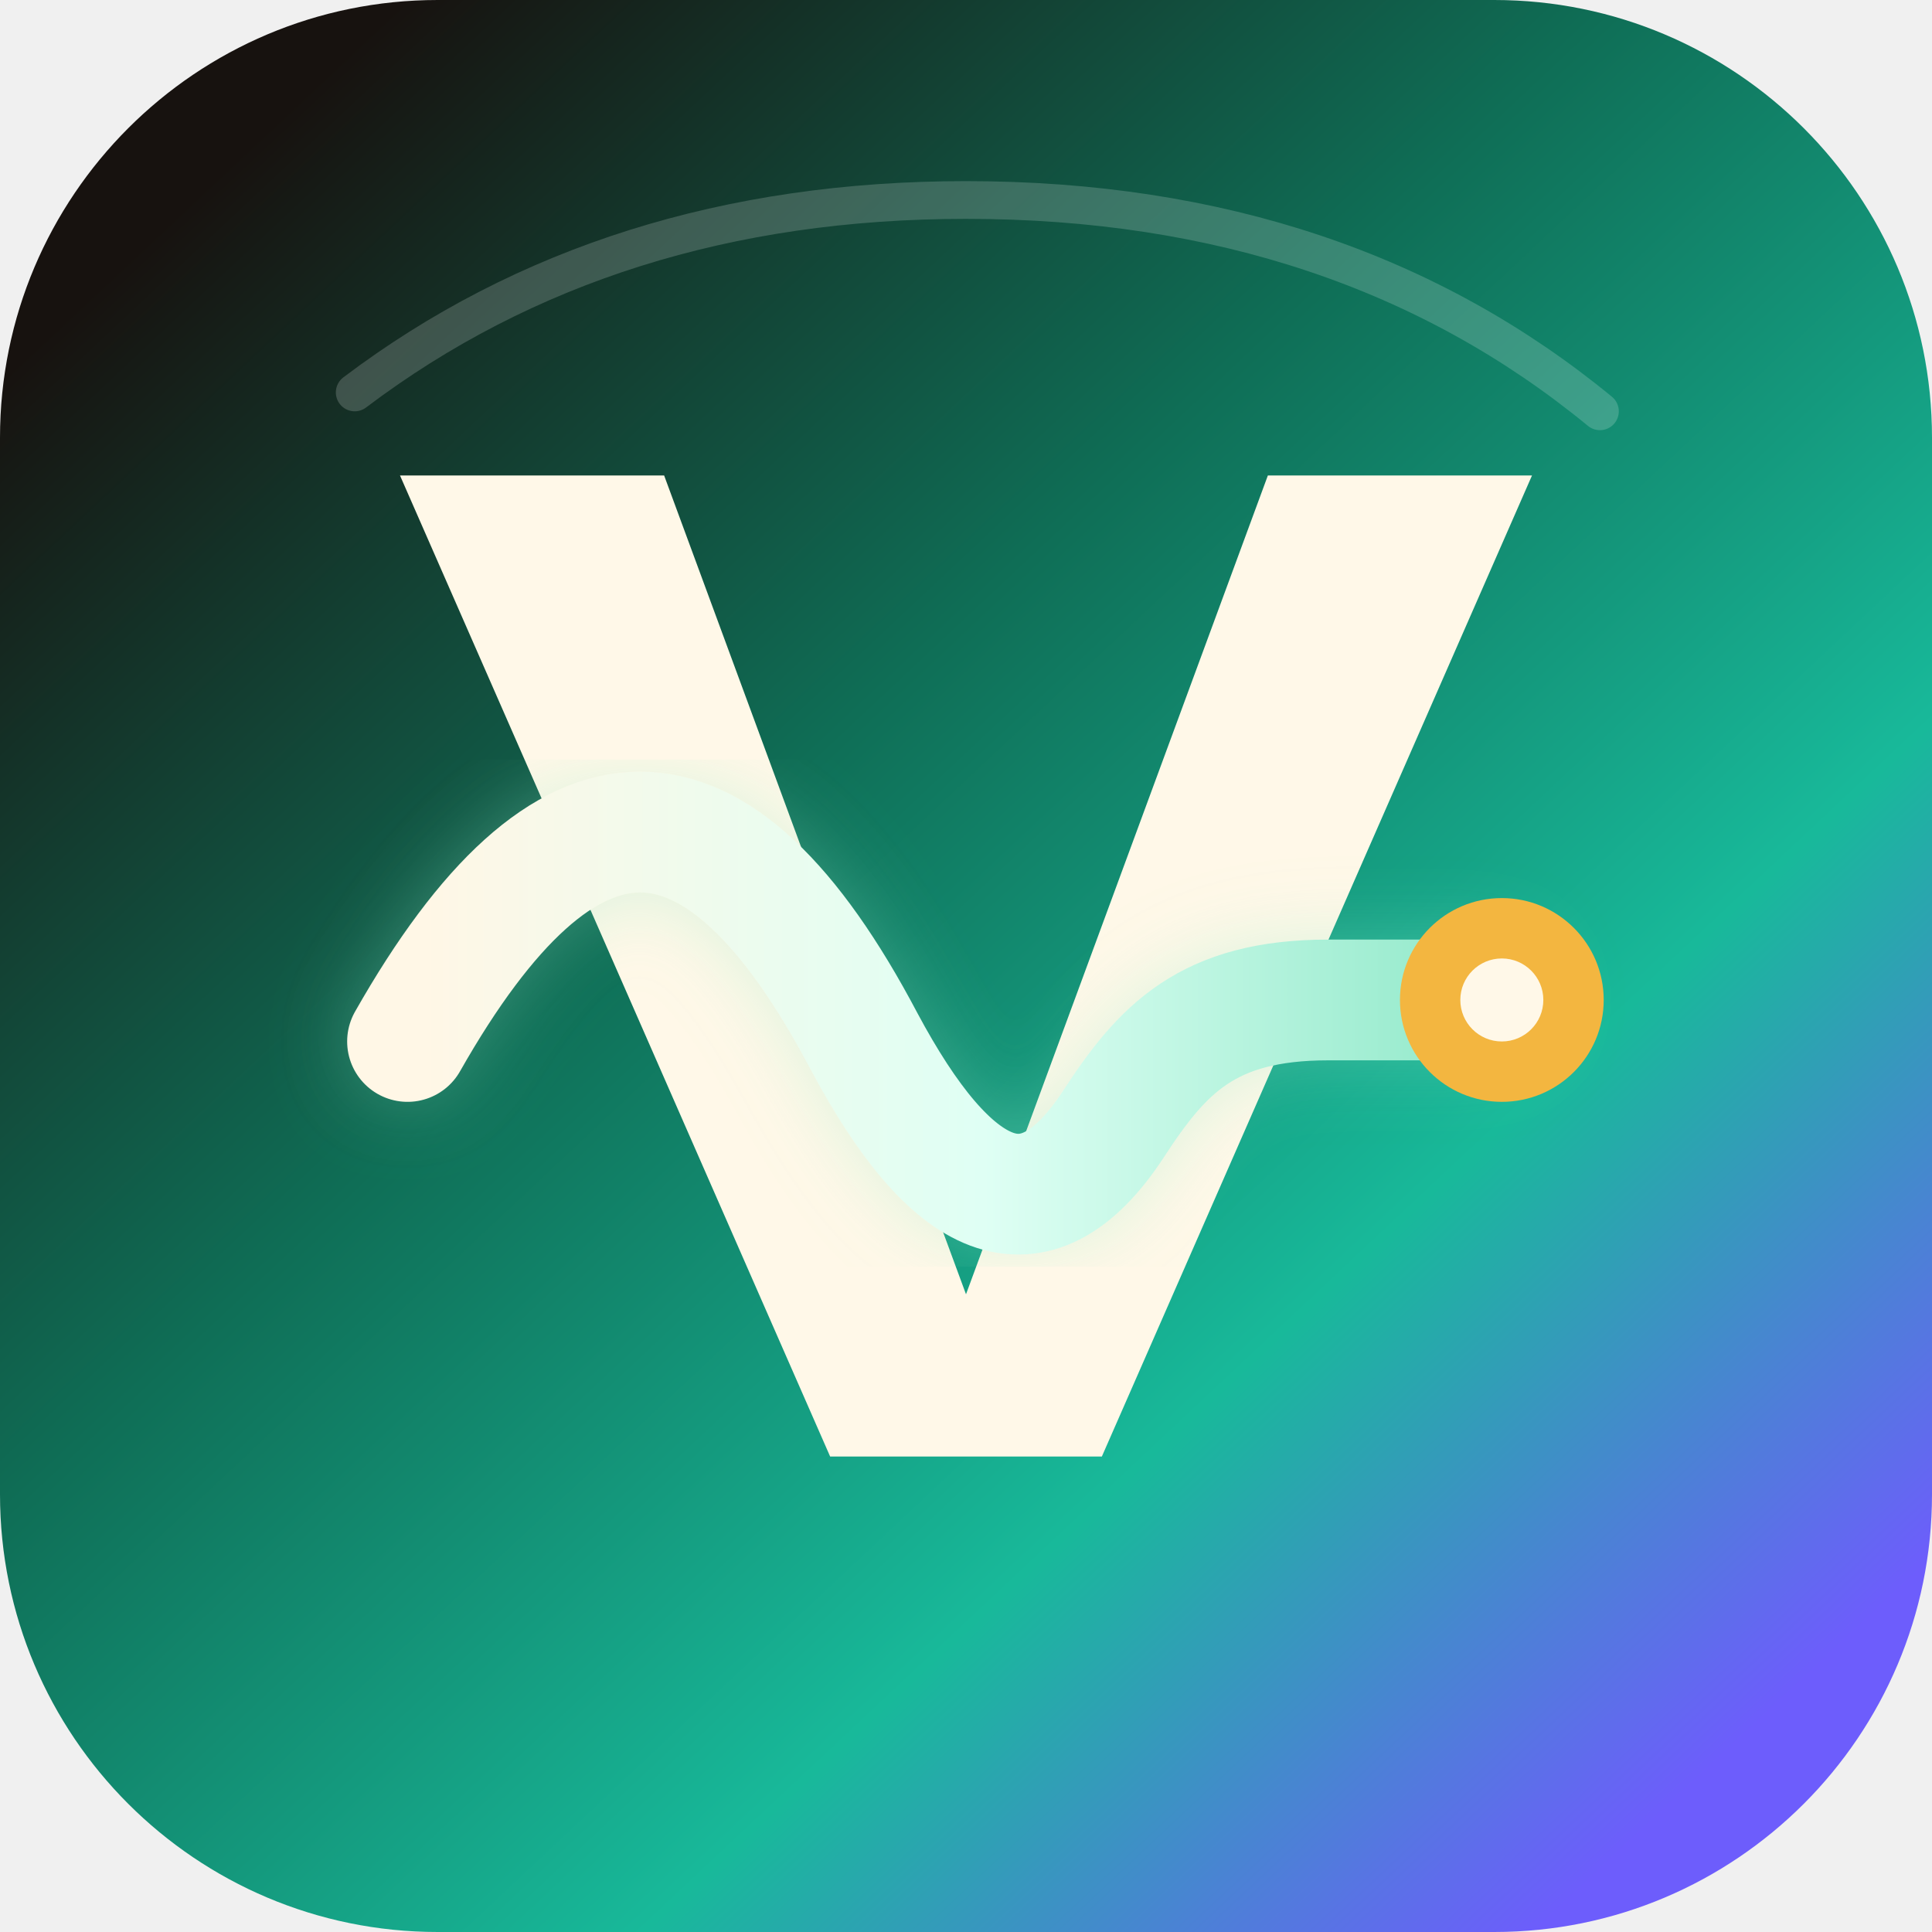
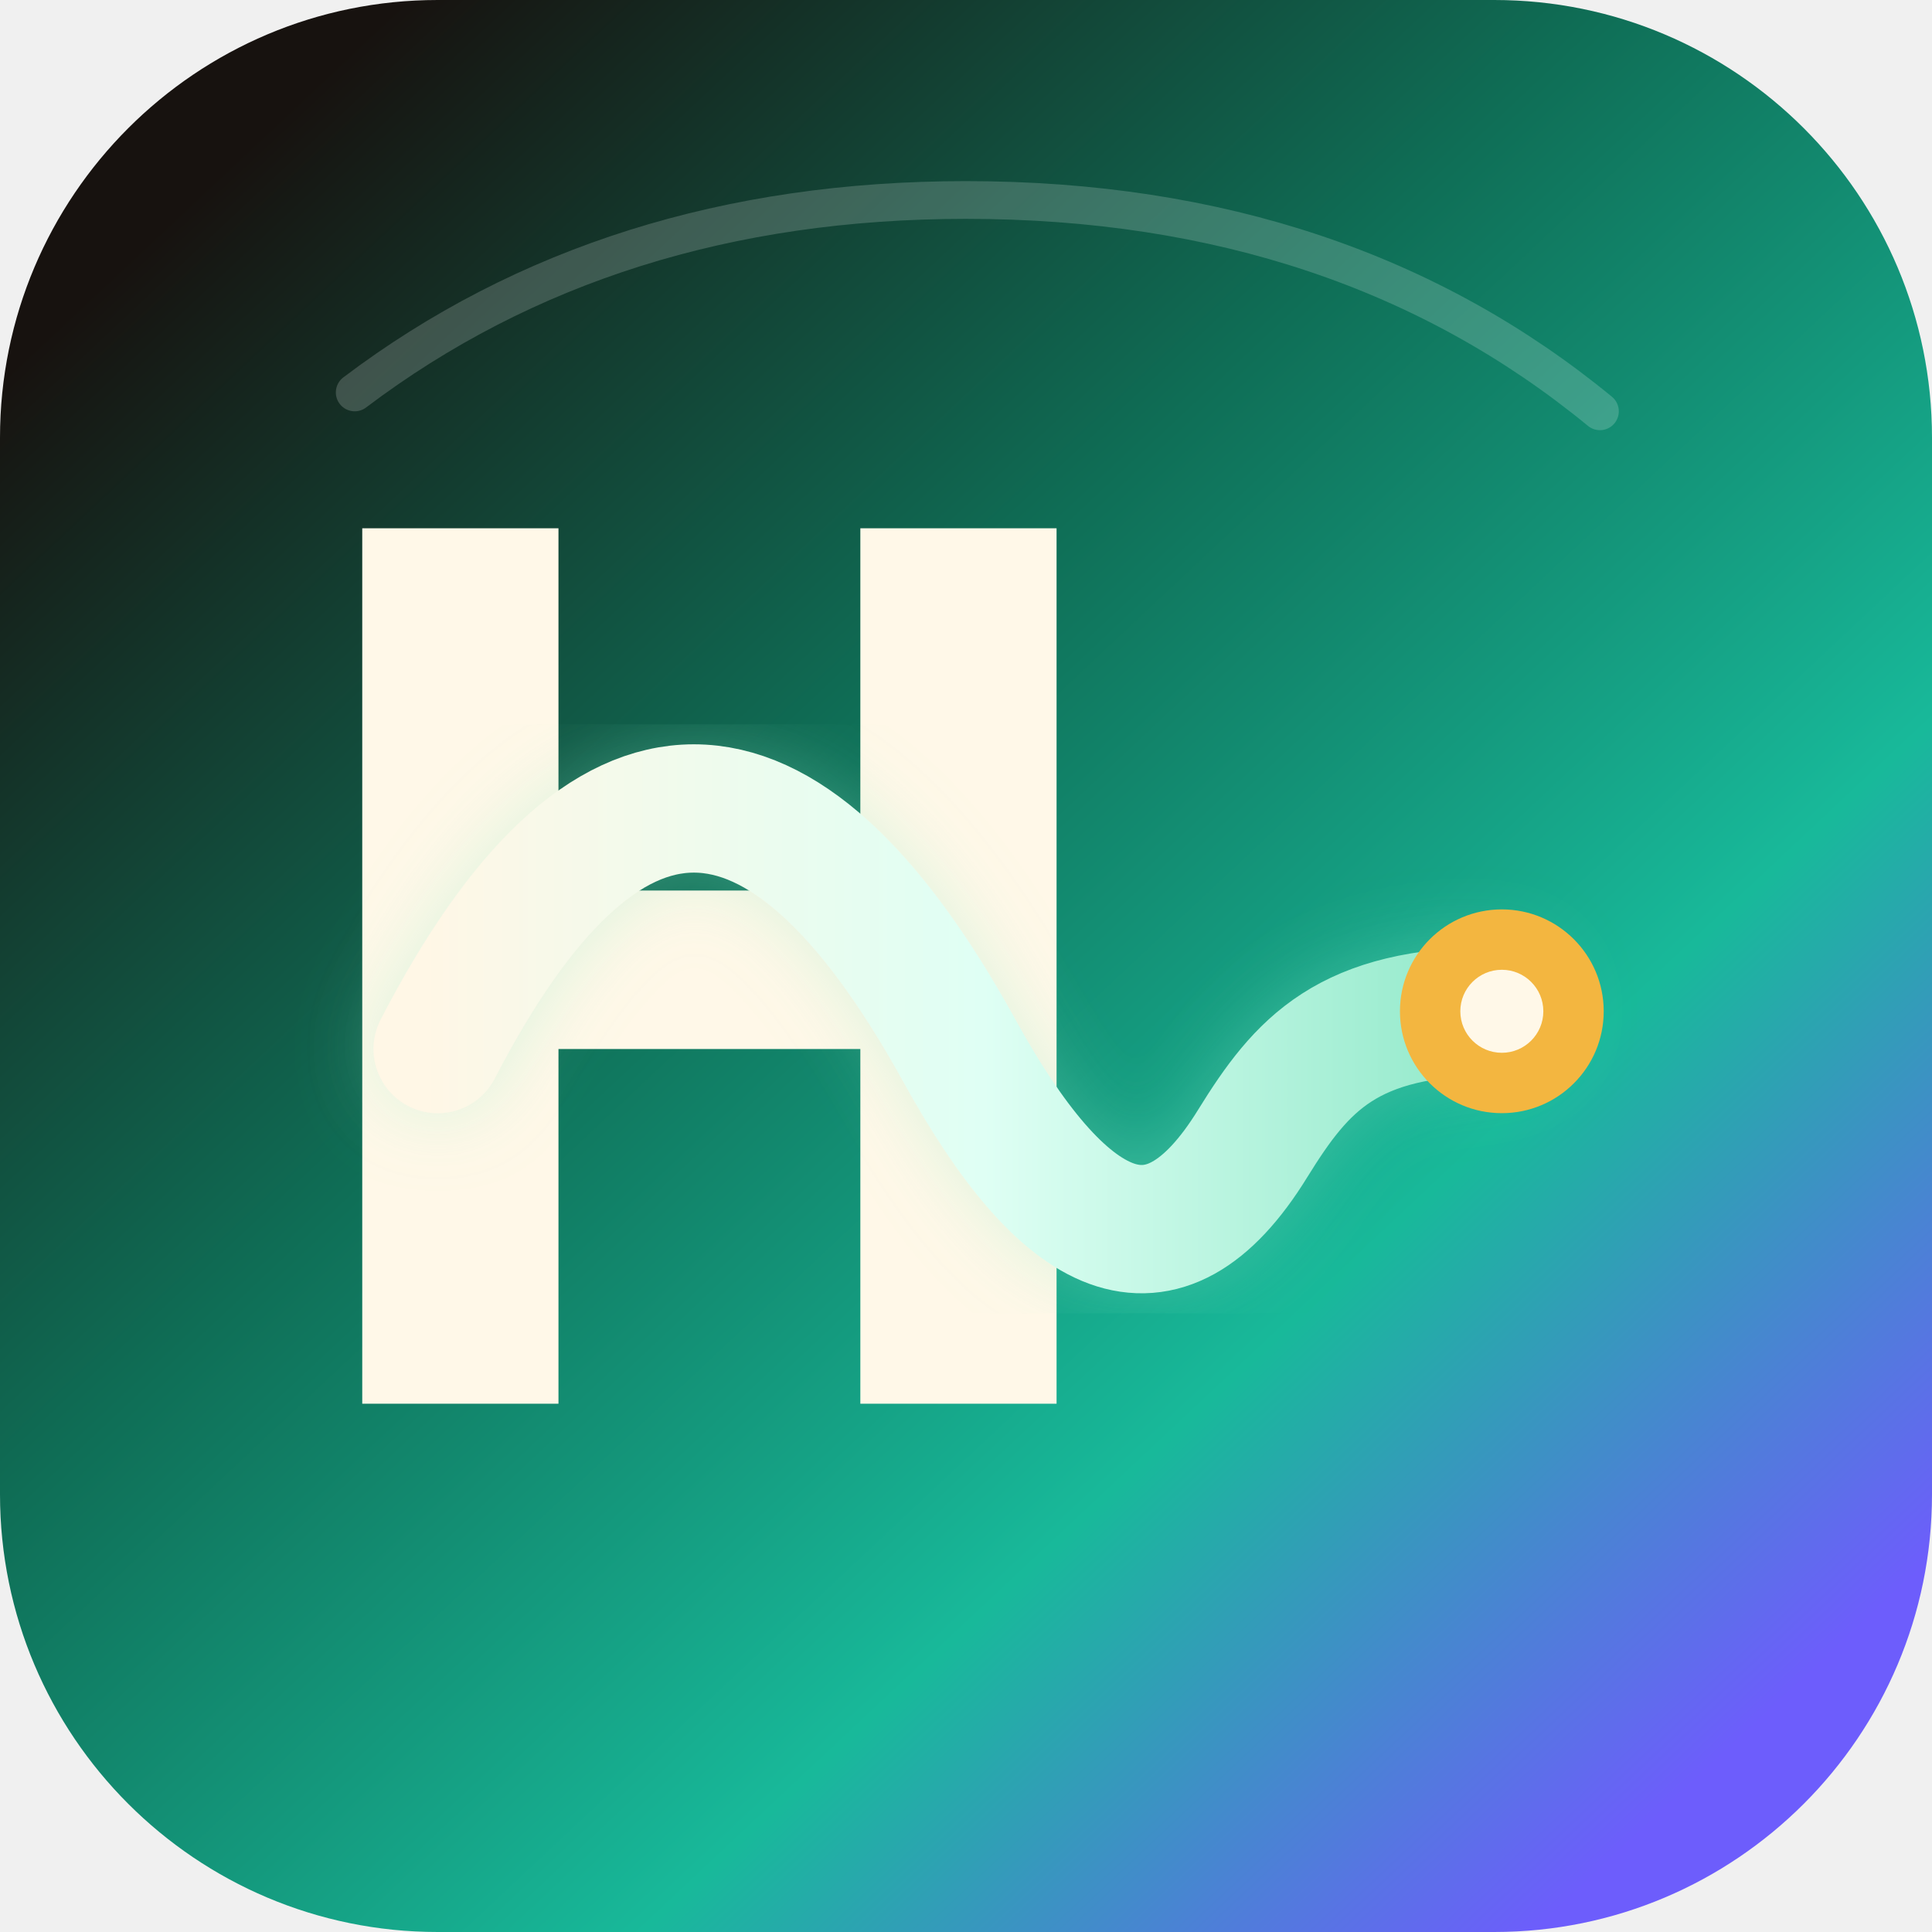
<svg xmlns="http://www.w3.org/2000/svg" viewBox="0 0 512 512" role="img" aria-labelledby="title desc">
  <defs>
    <linearGradient id="bg" x1="58" y1="46" x2="454" y2="468" gradientUnits="userSpaceOnUse">
      <stop offset="0" stop-color="#17120F" />
      <stop offset=".38" stop-color="#0F6E56" />
      <stop offset=".72" stop-color="#18B99A" />
      <stop offset="1" stop-color="#6D5DFC" />
    </linearGradient>
    <linearGradient id="pulse" x1="112" y1="270" x2="398" y2="270" gradientUnits="userSpaceOnUse">
      <stop offset="0" stop-color="#FFF7E6" />
      <stop offset=".52" stop-color="#DFFFF4" />
      <stop offset="1" stop-color="#8EE8C8" />
    </linearGradient>
    <filter id="glow" x="-20%" y="-20%" width="140%" height="140%" color-interpolation-filters="sRGB">
      <feDropShadow dx="0" dy="18" stdDeviation="20" flood-color="#08261F" flood-opacity=".3" />
      <feDropShadow dx="0" dy="0" stdDeviation="10" flood-color="#8EE8C8" flood-opacity=".32" />
    </filter>
  </defs>
  <rect width="512" height="512" rx="116" fill="url(#bg)" />
-   <path d="M106 126h70l80 217 80-217h70L292 386h-72L106 126Z" fill="#FFF8E8" />
-   <path d="M108 276c42-74 82-74 121 0 23 43 45 54 66 22 13-20 25-33 57-33h42" fill="none" stroke="url(#pulse)" stroke-width="32" stroke-linecap="round" stroke-linejoin="round" filter="url(#glow)" />
-   <circle cx="398" cy="265" r="27" fill="#F3B640" />
-   <circle cx="398" cy="265" r="11" fill="#FFF8E8" />
+   <path d="M96 372V140h52v96h80v-96h52v232h-52v-94h-80v94H96Z" fill="#FFF8E8" />
+   <path d="M116 278c44-85 91-85 138 0 28 51 54 64 78 25 13-21 25-35 64-35" fill="none" stroke="url(#pulse)" stroke-width="34" stroke-linecap="round" stroke-linejoin="round" filter="url(#glow)" />
+   <circle cx="398" cy="268" r="27" fill="#F3B640" />
+   <circle cx="398" cy="268" r="11" fill="#FFF8E8" />
  <path d="M94 104c45-34 99-51 162-51 67 0 123 19 168 56" fill="none" stroke="#FFFFFF" stroke-width="10" stroke-linecap="round" opacity=".18" />
</svg>
